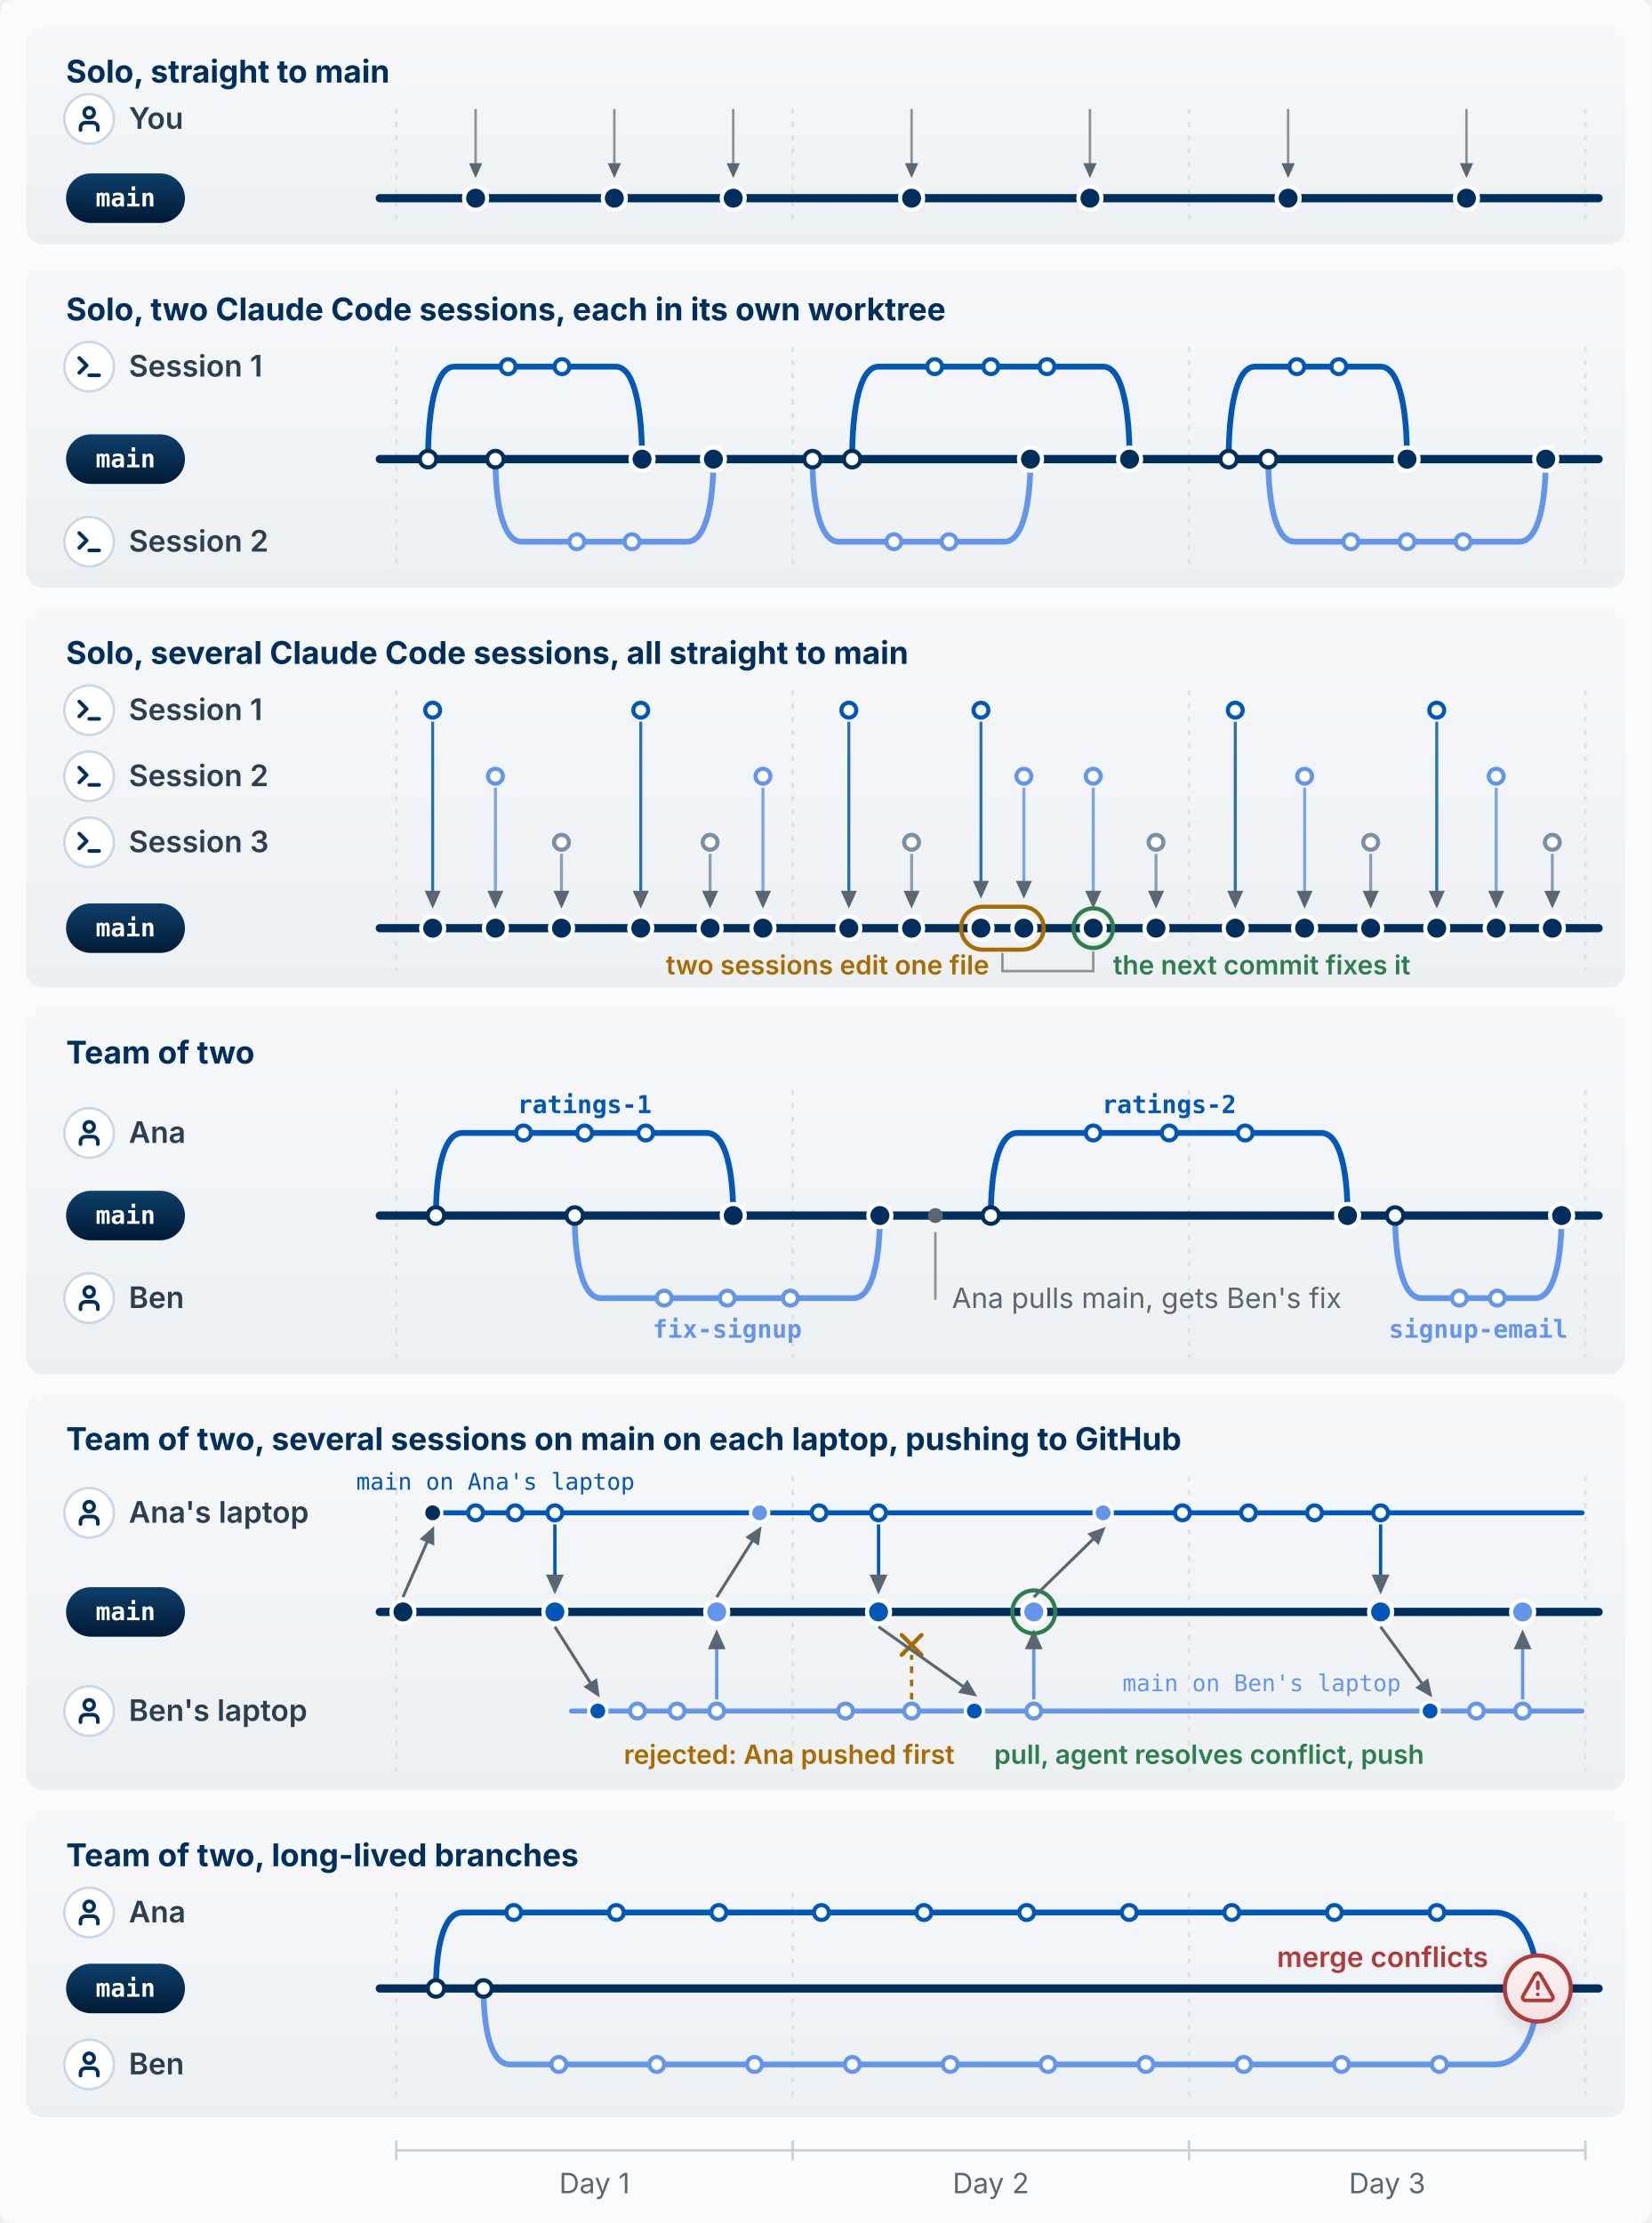
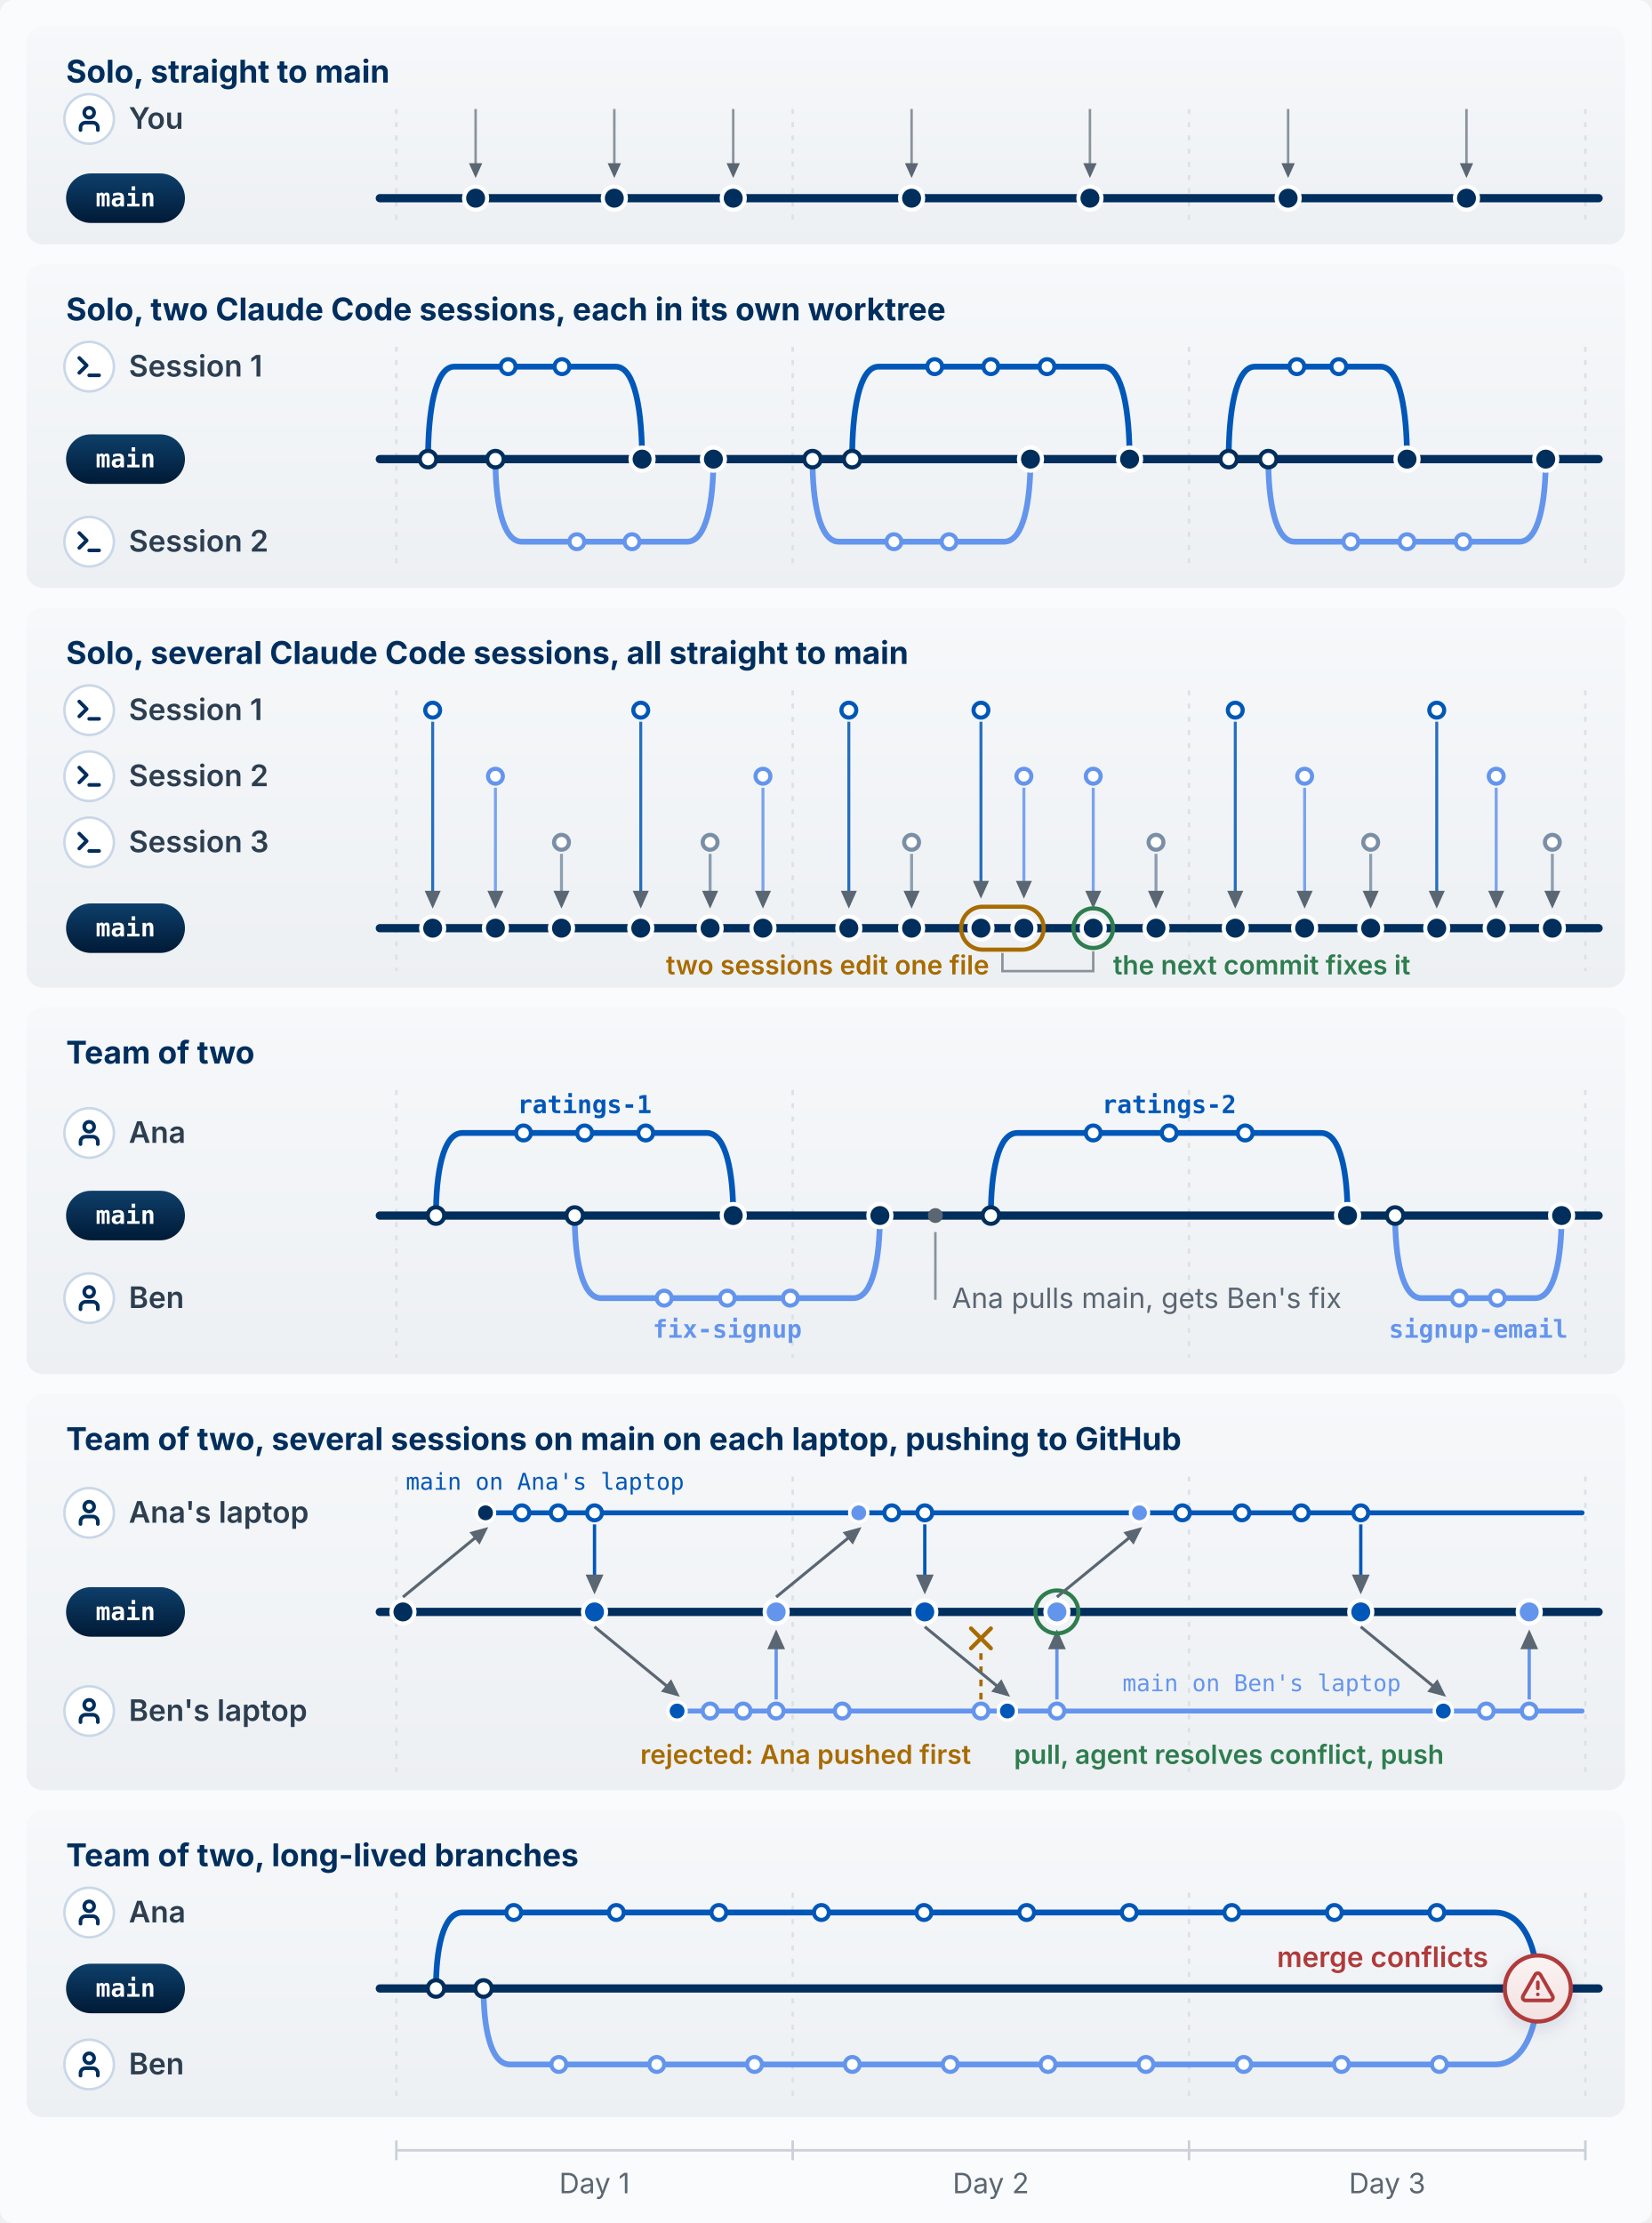
<svg xmlns="http://www.w3.org/2000/svg" viewBox="0 0 1000 1346" role="img" aria-labelledby="tbd-t tbd-d" font-family="Inter, 'Helvetica Neue', Helvetica, Arial, sans-serif">
  <defs>
    <linearGradient id="tbd-panel" x1="0" y1="0" x2="0" y2="1">
      <stop offset="0%" stop-color="#F6F8FA" />
      <stop offset="100%" stop-color="#EDF0F3" />
    </linearGradient>
    <linearGradient id="tbd-navy" x1="0" y1="0" x2="0" y2="1">
      <stop offset="0%" stop-color="#0E3F6A" />
      <stop offset="100%" stop-color="#001A36" />
    </linearGradient>
    <linearGradient id="tbd-red" x1="0" y1="0" x2="0" y2="1">
      <stop offset="0%" stop-color="#FBF3F3" />
      <stop offset="100%" stop-color="#F3E1E1" />
    </linearGradient>
    <filter id="tbd-sh" x="-30%" y="-30%" width="160%" height="170%">
      <feDropShadow dx="0" dy="3" stdDeviation="5" flood-color="#002E5D" flood-opacity="0.13" />
    </filter>
    <marker id="tbd-ah" viewBox="0 0 10 10" refX="8" refY="5" markerWidth="6" markerHeight="6" orient="auto-start-reverse">
      <path d="M0,0.5 L10,5 L0,9.5 z" fill="#5A6672" />
    </marker>
  </defs>
  <rect x="0" y="0" width="1000" height="1346" rx="8" fill="#FAFBFC" />
  <rect x="16" y="16" width="968" height="132" rx="10" fill="url(#tbd-panel)" />
  <rect x="16" y="160" width="968" height="196" rx="10" fill="url(#tbd-panel)" />
  <line x1="240.0" y1="66" x2="240.0" y2="138" stroke="#DCE1E6" stroke-width="1.5" stroke-dasharray="3 5" />
  <line x1="480.0" y1="66" x2="480.0" y2="138" stroke="#DCE1E6" stroke-width="1.5" stroke-dasharray="3 5" />
  <line x1="720.0" y1="66" x2="720.0" y2="138" stroke="#DCE1E6" stroke-width="1.5" stroke-dasharray="3 5" />
  <line x1="960.0" y1="66" x2="960.0" y2="138" stroke="#DCE1E6" stroke-width="1.5" stroke-dasharray="3 5" />
  <line x1="240.0" y1="210" x2="240.0" y2="346" stroke="#DCE1E6" stroke-width="1.5" stroke-dasharray="3 5" />
  <line x1="480.0" y1="210" x2="480.0" y2="346" stroke="#DCE1E6" stroke-width="1.5" stroke-dasharray="3 5" />
  <line x1="720.0" y1="210" x2="720.0" y2="346" stroke="#DCE1E6" stroke-width="1.5" stroke-dasharray="3 5" />
  <line x1="960.0" y1="210" x2="960.0" y2="346" stroke="#DCE1E6" stroke-width="1.5" stroke-dasharray="3 5" />
  <text x="40" y="50" font-size="19" font-weight="700" fill="#002E5D">Solo, straight to main</text>
  <rect x="40" y="105" width="72" height="30" rx="15" fill="url(#tbd-navy)" />
  <text x="76" y="125" font-size="15" font-weight="600" text-anchor="middle" font-family="Menlo, Consolas, monospace" fill="#FFFFFF">main</text>
  <line x1="230" y1="120" x2="968" y2="120" stroke="#002E5D" stroke-width="5" stroke-linecap="round" />
  <circle cx="54" cy="72" r="15" fill="#FFFFFF" stroke="#C9D7E8" stroke-width="1.5" />
  <g transform="translate(45,63) scale(0.75)" fill="none" stroke="#002E5D" stroke-width="2.93" stroke-linecap="round" stroke-linejoin="round">
    <path d="M19 21v-2a4 4 0 0 0-4-4H9a4 4 0 0 0-4 4v2" />
    <circle cx="12" cy="7" r="4" />
  </g>
  <text x="78" y="78" font-size="18" font-weight="600" fill="#2C3E50">You</text>
  <path d="M288.0 66 V106" fill="none" stroke="#8A939C" stroke-width="1.5" marker-end="url(#tbd-ah)" />
  <circle cx="288.0" cy="120" r="7" fill="#002E5D" stroke="#FFFFFF" stroke-width="2.5" />
  <path d="M372.0 66 V106" fill="none" stroke="#8A939C" stroke-width="1.5" marker-end="url(#tbd-ah)" />
  <circle cx="372.0" cy="120" r="7" fill="#002E5D" stroke="#FFFFFF" stroke-width="2.5" />
  <path d="M444.0 66 V106" fill="none" stroke="#8A939C" stroke-width="1.5" marker-end="url(#tbd-ah)" />
  <circle cx="444.0" cy="120" r="7" fill="#002E5D" stroke="#FFFFFF" stroke-width="2.5" />
  <path d="M552.0 66 V106" fill="none" stroke="#8A939C" stroke-width="1.5" marker-end="url(#tbd-ah)" />
  <circle cx="552.0" cy="120" r="7" fill="#002E5D" stroke="#FFFFFF" stroke-width="2.5" />
  <path d="M660.0 66 V106" fill="none" stroke="#8A939C" stroke-width="1.5" marker-end="url(#tbd-ah)" />
  <circle cx="660.0" cy="120" r="7" fill="#002E5D" stroke="#FFFFFF" stroke-width="2.5" />
  <path d="M780.0 66 V106" fill="none" stroke="#8A939C" stroke-width="1.5" marker-end="url(#tbd-ah)" />
  <circle cx="780.0" cy="120" r="7" fill="#002E5D" stroke="#FFFFFF" stroke-width="2.5" />
  <path d="M888.0 66 V106" fill="none" stroke="#8A939C" stroke-width="1.5" marker-end="url(#tbd-ah)" />
  <circle cx="888.0" cy="120" r="7" fill="#002E5D" stroke="#FFFFFF" stroke-width="2.5" />
  <text x="40" y="194" font-size="19" font-weight="700" fill="#002E5D">Solo, two Claude Code sessions, each in its own worktree</text>
  <rect x="40" y="263" width="72" height="30" rx="15" fill="url(#tbd-navy)" />
  <text x="76" y="283" font-size="15" font-weight="600" text-anchor="middle" font-family="Menlo, Consolas, monospace" fill="#FFFFFF">main</text>
  <line x1="230" y1="278" x2="968" y2="278" stroke="#002E5D" stroke-width="5" stroke-linecap="round" />
  <circle cx="54" cy="222" r="15" fill="#FFFFFF" stroke="#C9D7E8" stroke-width="1.5" />
  <g transform="translate(45,213) scale(0.75)" fill="none" stroke="#002E5D" stroke-width="2.93" stroke-linecap="round" stroke-linejoin="round">
    <polyline points="4 17 10 11 4 5" />
    <line x1="12" x2="20" y1="19" y2="19" />
  </g>
  <text x="78" y="228" font-size="18" font-weight="600" fill="#2C3E50">Session 1</text>
  <circle cx="54" cy="328" r="15" fill="#FFFFFF" stroke="#C9D7E8" stroke-width="1.5" />
  <g transform="translate(45,319) scale(0.75)" fill="none" stroke="#002E5D" stroke-width="2.93" stroke-linecap="round" stroke-linejoin="round">
    <polyline points="4 17 10 11 4 5" />
    <line x1="12" x2="20" y1="19" y2="19" />
  </g>
  <text x="78" y="334" font-size="18" font-weight="600" fill="#2C3E50">Session 2</text>
  <path d="M259.2 278 C259.2 250.0 263.2 222 275.2 222 H372.8 C384.8 222 388.8 250.0 388.8 278" fill="none" stroke="#0057B8" stroke-width="3.5" stroke-linecap="round" />
  <circle cx="307.7" cy="222" r="4.5" fill="#FFFFFF" stroke="#0057B8" stroke-width="2.5" />
  <circle cx="340.3" cy="222" r="4.5" fill="#FFFFFF" stroke="#0057B8" stroke-width="2.5" />
  <circle cx="259.2" cy="278" r="5" fill="#FFFFFF" stroke="#002E5D" stroke-width="2.5" />
  <path d="M516.0 278 C516.0 250.0 520.0 222 532.0 222 H668.0 C680.0 222 684.0 250.0 684.0 278" fill="none" stroke="#0057B8" stroke-width="3.5" stroke-linecap="round" />
  <circle cx="566.0" cy="222" r="4.5" fill="#FFFFFF" stroke="#0057B8" stroke-width="2.5" />
  <circle cx="600.0" cy="222" r="4.5" fill="#FFFFFF" stroke="#0057B8" stroke-width="2.5" />
  <circle cx="634.0" cy="222" r="4.5" fill="#FFFFFF" stroke="#0057B8" stroke-width="2.5" />
  <circle cx="516.0" cy="278" r="5" fill="#FFFFFF" stroke="#002E5D" stroke-width="2.5" />
  <path d="M744.0 278 C744.0 250.0 748.0 222 760.0 222 H836.0 C848.0 222 852.0 250.0 852.0 278" fill="none" stroke="#0057B8" stroke-width="3.5" stroke-linecap="round" />
  <circle cx="785.3" cy="222" r="4.5" fill="#FFFFFF" stroke="#0057B8" stroke-width="2.5" />
  <circle cx="810.7" cy="222" r="4.5" fill="#FFFFFF" stroke="#0057B8" stroke-width="2.5" />
  <circle cx="744.0" cy="278" r="5" fill="#FFFFFF" stroke="#002E5D" stroke-width="2.5" />
  <path d="M300.0 278 C300.0 303.0 304.0 328 316.0 328 H416.0 C428.0 328 432.0 303.0 432.0 278" fill="none" stroke="#6495ED" stroke-width="3.5" stroke-linecap="round" />
  <circle cx="349.3" cy="328" r="4.5" fill="#FFFFFF" stroke="#6495ED" stroke-width="2.5" />
  <circle cx="382.7" cy="328" r="4.5" fill="#FFFFFF" stroke="#6495ED" stroke-width="2.5" />
  <circle cx="300.0" cy="278" r="5" fill="#FFFFFF" stroke="#002E5D" stroke-width="2.5" />
  <path d="M492.0 278 C492.0 303.0 496.0 328 508.0 328 H608.0 C620.0 328 624.0 303.0 624.0 278" fill="none" stroke="#6495ED" stroke-width="3.5" stroke-linecap="round" />
  <circle cx="541.3" cy="328" r="4.5" fill="#FFFFFF" stroke="#6495ED" stroke-width="2.5" />
  <circle cx="574.7" cy="328" r="4.5" fill="#FFFFFF" stroke="#6495ED" stroke-width="2.5" />
  <circle cx="492.0" cy="278" r="5" fill="#FFFFFF" stroke="#002E5D" stroke-width="2.5" />
  <path d="M768.0 278 C768.0 303.0 772.0 328 784.0 328 H920.0 C932.0 328 936.0 303.0 936.0 278" fill="none" stroke="#6495ED" stroke-width="3.5" stroke-linecap="round" />
  <circle cx="818.0" cy="328" r="4.5" fill="#FFFFFF" stroke="#6495ED" stroke-width="2.5" />
  <circle cx="852.0" cy="328" r="4.5" fill="#FFFFFF" stroke="#6495ED" stroke-width="2.5" />
  <circle cx="886.0" cy="328" r="4.5" fill="#FFFFFF" stroke="#6495ED" stroke-width="2.5" />
  <circle cx="768.0" cy="278" r="5" fill="#FFFFFF" stroke="#002E5D" stroke-width="2.5" />
  <circle cx="388.8" cy="278" r="7" fill="#002E5D" stroke="#FFFFFF" stroke-width="2.5" />
  <circle cx="684.0" cy="278" r="7" fill="#002E5D" stroke="#FFFFFF" stroke-width="2.5" />
  <circle cx="852.0" cy="278" r="7" fill="#002E5D" stroke="#FFFFFF" stroke-width="2.5" />
  <circle cx="432.0" cy="278" r="7" fill="#002E5D" stroke="#FFFFFF" stroke-width="2.5" />
  <circle cx="624.0" cy="278" r="7" fill="#002E5D" stroke="#FFFFFF" stroke-width="2.5" />
  <circle cx="936.0" cy="278" r="7" fill="#002E5D" stroke="#FFFFFF" stroke-width="2.5" />
  <rect x="16" y="368" width="968" height="230" rx="10" fill="url(#tbd-panel)" />
  <line x1="240.0" y1="418" x2="240.0" y2="588" stroke="#DCE1E6" stroke-width="1.5" stroke-dasharray="3 5" />
  <line x1="480.0" y1="418" x2="480.0" y2="588" stroke="#DCE1E6" stroke-width="1.5" stroke-dasharray="3 5" />
  <line x1="720.0" y1="418" x2="720.0" y2="588" stroke="#DCE1E6" stroke-width="1.5" stroke-dasharray="3 5" />
  <line x1="960.0" y1="418" x2="960.0" y2="588" stroke="#DCE1E6" stroke-width="1.5" stroke-dasharray="3 5" />
  <text x="40" y="402" font-size="19" font-weight="700" fill="#002E5D">Solo, several Claude Code sessions, all straight to main</text>
  <rect x="40" y="547" width="72" height="30" rx="15" fill="url(#tbd-navy)" />
  <text x="76" y="567" font-size="15" font-weight="600" text-anchor="middle" font-family="Menlo, Consolas, monospace" fill="#FFFFFF">main</text>
  <line x1="230" y1="562" x2="968" y2="562" stroke="#002E5D" stroke-width="5" stroke-linecap="round" />
  <circle cx="54" cy="430" r="15" fill="#FFFFFF" stroke="#C9D7E8" stroke-width="1.5" />
  <g transform="translate(45,421) scale(0.75)" fill="none" stroke="#002E5D" stroke-width="2.93" stroke-linecap="round" stroke-linejoin="round">
    <polyline points="4 17 10 11 4 5" />
    <line x1="12" x2="20" y1="19" y2="19" />
  </g>
  <text x="78" y="436" font-size="18" font-weight="600" fill="#2C3E50">Session 1</text>
  <circle cx="54" cy="470" r="15" fill="#FFFFFF" stroke="#C9D7E8" stroke-width="1.5" />
  <g transform="translate(45,461) scale(0.75)" fill="none" stroke="#002E5D" stroke-width="2.93" stroke-linecap="round" stroke-linejoin="round">
    <polyline points="4 17 10 11 4 5" />
    <line x1="12" x2="20" y1="19" y2="19" />
  </g>
  <text x="78" y="476" font-size="18" font-weight="600" fill="#2C3E50">Session 2</text>
  <circle cx="54" cy="510" r="15" fill="#FFFFFF" stroke="#C9D7E8" stroke-width="1.5" />
  <g transform="translate(45,501) scale(0.75)" fill="none" stroke="#002E5D" stroke-width="2.93" stroke-linecap="round" stroke-linejoin="round">
    <polyline points="4 17 10 11 4 5" />
    <line x1="12" x2="20" y1="19" y2="19" />
  </g>
  <text x="78" y="516" font-size="18" font-weight="600" fill="#2C3E50">Session 3</text>
  <circle cx="262.0" cy="430" r="4.5" fill="#FFFFFF" stroke="#0057B8" stroke-width="2.5" />
  <path d="M262.0 437 L262.0 548" fill="none" stroke="#0057B8" stroke-width="1.8" stroke-opacity="0.85" marker-end="url(#tbd-ah)" />
  <circle cx="300.0" cy="470" r="4.5" fill="#FFFFFF" stroke="#6495ED" stroke-width="2.5" />
  <path d="M300.0 477 L300.0 548" fill="none" stroke="#6495ED" stroke-width="1.8" stroke-opacity="0.85" marker-end="url(#tbd-ah)" />
  <circle cx="340.0" cy="510" r="4.5" fill="#FFFFFF" stroke="#7A8FA6" stroke-width="2.5" />
  <path d="M340.0 517 L340.0 548" fill="none" stroke="#7A8FA6" stroke-width="1.8" stroke-opacity="0.85" marker-end="url(#tbd-ah)" />
  <circle cx="388.0" cy="430" r="4.5" fill="#FFFFFF" stroke="#0057B8" stroke-width="2.5" />
  <path d="M388.0 437 L388.0 548" fill="none" stroke="#0057B8" stroke-width="1.8" stroke-opacity="0.85" marker-end="url(#tbd-ah)" />
  <circle cx="430.0" cy="510" r="4.5" fill="#FFFFFF" stroke="#7A8FA6" stroke-width="2.5" />
  <path d="M430.0 517 L430.0 548" fill="none" stroke="#7A8FA6" stroke-width="1.8" stroke-opacity="0.85" marker-end="url(#tbd-ah)" />
  <circle cx="462.0" cy="470" r="4.5" fill="#FFFFFF" stroke="#6495ED" stroke-width="2.5" />
  <path d="M462.0 477 L462.0 548" fill="none" stroke="#6495ED" stroke-width="1.8" stroke-opacity="0.85" marker-end="url(#tbd-ah)" />
  <circle cx="514.0" cy="430" r="4.5" fill="#FFFFFF" stroke="#0057B8" stroke-width="2.5" />
  <path d="M514.0 437 L514.0 548" fill="none" stroke="#0057B8" stroke-width="1.8" stroke-opacity="0.85" marker-end="url(#tbd-ah)" />
  <circle cx="552.0" cy="510" r="4.5" fill="#FFFFFF" stroke="#7A8FA6" stroke-width="2.5" />
  <path d="M552.0 517 L552.0 548" fill="none" stroke="#7A8FA6" stroke-width="1.8" stroke-opacity="0.85" marker-end="url(#tbd-ah)" />
  <circle cx="594.0" cy="430" r="4.5" fill="#FFFFFF" stroke="#0057B8" stroke-width="2.5" />
  <path d="M594.0 437 L594.0 542" fill="none" stroke="#0057B8" stroke-width="1.8" stroke-opacity="0.85" marker-end="url(#tbd-ah)" />
  <circle cx="620.0" cy="470" r="4.5" fill="#FFFFFF" stroke="#6495ED" stroke-width="2.5" />
  <path d="M620.0 477 L620.0 542" fill="none" stroke="#6495ED" stroke-width="1.8" stroke-opacity="0.85" marker-end="url(#tbd-ah)" />
  <circle cx="662.0" cy="470" r="4.5" fill="#FFFFFF" stroke="#6495ED" stroke-width="2.5" />
  <path d="M662.0 477 L662.0 548" fill="none" stroke="#6495ED" stroke-width="1.8" stroke-opacity="0.85" marker-end="url(#tbd-ah)" />
  <circle cx="700.0" cy="510" r="4.5" fill="#FFFFFF" stroke="#7A8FA6" stroke-width="2.5" />
  <path d="M700.0 517 L700.0 548" fill="none" stroke="#7A8FA6" stroke-width="1.8" stroke-opacity="0.85" marker-end="url(#tbd-ah)" />
  <circle cx="748.0" cy="430" r="4.5" fill="#FFFFFF" stroke="#0057B8" stroke-width="2.5" />
  <path d="M748.0 437 L748.0 548" fill="none" stroke="#0057B8" stroke-width="1.8" stroke-opacity="0.85" marker-end="url(#tbd-ah)" />
  <circle cx="790.0" cy="470" r="4.5" fill="#FFFFFF" stroke="#6495ED" stroke-width="2.5" />
  <path d="M790.0 477 L790.0 548" fill="none" stroke="#6495ED" stroke-width="1.8" stroke-opacity="0.85" marker-end="url(#tbd-ah)" />
  <circle cx="830.0" cy="510" r="4.5" fill="#FFFFFF" stroke="#7A8FA6" stroke-width="2.5" />
  <path d="M830.0 517 L830.0 548" fill="none" stroke="#7A8FA6" stroke-width="1.8" stroke-opacity="0.85" marker-end="url(#tbd-ah)" />
  <circle cx="870.0" cy="430" r="4.5" fill="#FFFFFF" stroke="#0057B8" stroke-width="2.5" />
  <path d="M870.0 437 L870.0 548" fill="none" stroke="#0057B8" stroke-width="1.8" stroke-opacity="0.85" marker-end="url(#tbd-ah)" />
  <circle cx="906.0" cy="470" r="4.5" fill="#FFFFFF" stroke="#6495ED" stroke-width="2.5" />
  <path d="M906.0 477 L906.0 548" fill="none" stroke="#6495ED" stroke-width="1.8" stroke-opacity="0.85" marker-end="url(#tbd-ah)" />
  <circle cx="940.0" cy="510" r="4.5" fill="#FFFFFF" stroke="#7A8FA6" stroke-width="2.5" />
  <path d="M940.0 517 L940.0 548" fill="none" stroke="#7A8FA6" stroke-width="1.8" stroke-opacity="0.85" marker-end="url(#tbd-ah)" />
  <circle cx="262.0" cy="562" r="7" fill="#002E5D" stroke="#FFFFFF" stroke-width="2.5" />
  <circle cx="300.0" cy="562" r="7" fill="#002E5D" stroke="#FFFFFF" stroke-width="2.5" />
  <circle cx="340.0" cy="562" r="7" fill="#002E5D" stroke="#FFFFFF" stroke-width="2.5" />
  <circle cx="388.0" cy="562" r="7" fill="#002E5D" stroke="#FFFFFF" stroke-width="2.5" />
  <circle cx="430.0" cy="562" r="7" fill="#002E5D" stroke="#FFFFFF" stroke-width="2.5" />
  <circle cx="462.0" cy="562" r="7" fill="#002E5D" stroke="#FFFFFF" stroke-width="2.5" />
  <circle cx="514.0" cy="562" r="7" fill="#002E5D" stroke="#FFFFFF" stroke-width="2.5" />
  <circle cx="552.0" cy="562" r="7" fill="#002E5D" stroke="#FFFFFF" stroke-width="2.5" />
  <circle cx="594.0" cy="562" r="7" fill="#002E5D" stroke="#FFFFFF" stroke-width="2.5" />
  <circle cx="620.0" cy="562" r="7" fill="#002E5D" stroke="#FFFFFF" stroke-width="2.5" />
  <circle cx="662.0" cy="562" r="7" fill="#002E5D" stroke="#FFFFFF" stroke-width="2.5" />
  <circle cx="700.0" cy="562" r="7" fill="#002E5D" stroke="#FFFFFF" stroke-width="2.5" />
  <circle cx="748.0" cy="562" r="7" fill="#002E5D" stroke="#FFFFFF" stroke-width="2.5" />
  <circle cx="790.0" cy="562" r="7" fill="#002E5D" stroke="#FFFFFF" stroke-width="2.5" />
  <circle cx="830.0" cy="562" r="7" fill="#002E5D" stroke="#FFFFFF" stroke-width="2.5" />
  <circle cx="870.0" cy="562" r="7" fill="#002E5D" stroke="#FFFFFF" stroke-width="2.5" />
  <circle cx="906.0" cy="562" r="7" fill="#002E5D" stroke="#FFFFFF" stroke-width="2.5" />
  <circle cx="940.0" cy="562" r="7" fill="#002E5D" stroke="#FFFFFF" stroke-width="2.5" />
  <rect x="582" y="549" width="50" height="26" rx="13" fill="none" stroke="#A86B00" stroke-width="2.5" />
  <circle cx="662.0" cy="562" r="12" fill="none" stroke="#2E7D4F" stroke-width="2.5" />
  <path d="M607.0 577 V588 H662.0 V576" fill="none" stroke="#8A939C" stroke-width="1.5" />
  <text x="599" y="590" font-size="16" font-weight="600" text-anchor="end" fill="#A86B00">two sessions edit one file</text>
  <text x="674" y="590" font-size="16" font-weight="600" fill="#2E7D4F">the next commit fixes it</text>
  <g transform="translate(0,242)">
    <rect x="16" y="368" width="968" height="222" rx="10" fill="url(#tbd-panel)" />
    <line x1="240.0" y1="418" x2="240.0" y2="580" stroke="#DCE1E6" stroke-width="1.5" stroke-dasharray="3 5" />
    <line x1="480.0" y1="418" x2="480.0" y2="580" stroke="#DCE1E6" stroke-width="1.5" stroke-dasharray="3 5" />
    <line x1="720.0" y1="418" x2="720.0" y2="580" stroke="#DCE1E6" stroke-width="1.5" stroke-dasharray="3 5" />
    <line x1="960.0" y1="418" x2="960.0" y2="580" stroke="#DCE1E6" stroke-width="1.5" stroke-dasharray="3 5" />
    <text x="40" y="402" font-size="19" font-weight="700" fill="#002E5D">Team of two</text>
    <rect x="40" y="479" width="72" height="30" rx="15" fill="url(#tbd-navy)" />
    <text x="76" y="499" font-size="15" font-weight="600" text-anchor="middle" font-family="Menlo, Consolas, monospace" fill="#FFFFFF">main</text>
    <line x1="230" y1="494" x2="968" y2="494" stroke="#002E5D" stroke-width="5" stroke-linecap="round" />
    <circle cx="54" cy="444" r="15" fill="#FFFFFF" stroke="#C9D7E8" stroke-width="1.5" />
    <g transform="translate(45,435) scale(0.75)" fill="none" stroke="#002E5D" stroke-width="2.93" stroke-linecap="round" stroke-linejoin="round">
      <path d="M19 21v-2a4 4 0 0 0-4-4H9a4 4 0 0 0-4 4v2" />
      <circle cx="12" cy="7" r="4" />
    </g>
    <text x="78" y="450" font-size="18" font-weight="600" fill="#2C3E50">Ana</text>
    <circle cx="54" cy="544" r="15" fill="#FFFFFF" stroke="#C9D7E8" stroke-width="1.5" />
    <g transform="translate(45,535) scale(0.75)" fill="none" stroke="#002E5D" stroke-width="2.93" stroke-linecap="round" stroke-linejoin="round">
      <path d="M19 21v-2a4 4 0 0 0-4-4H9a4 4 0 0 0-4 4v2" />
      <circle cx="12" cy="7" r="4" />
    </g>
    <text x="78" y="550" font-size="18" font-weight="600" fill="#2C3E50">Ben</text>
    <path d="M264.0 494 C264.0 469.0 268.0 444 280.0 444 H428.0 C440.0 444 444.0 469.0 444.0 494" fill="none" stroke="#0057B8" stroke-width="3.5" stroke-linecap="round" />
    <circle cx="317.0" cy="444" r="4.5" fill="#FFFFFF" stroke="#0057B8" stroke-width="2.5" />
    <circle cx="354.0" cy="444" r="4.5" fill="#FFFFFF" stroke="#0057B8" stroke-width="2.5" />
    <circle cx="391.0" cy="444" r="4.5" fill="#FFFFFF" stroke="#0057B8" stroke-width="2.5" />
    <circle cx="264.0" cy="494" r="5" fill="#FFFFFF" stroke="#002E5D" stroke-width="2.5" />
    <text x="354.0" y="432" font-size="15" font-weight="600" text-anchor="middle" font-family="Menlo, Consolas, monospace" fill="#0057B8">ratings-1</text>
    <path d="M348.0 494 C348.0 519.0 352.0 544 364.0 544 H516.8 C528.8 544 532.8 519.0 532.8 494" fill="none" stroke="#6495ED" stroke-width="3.5" stroke-linecap="round" />
    <circle cx="402.2" cy="544" r="4.5" fill="#FFFFFF" stroke="#6495ED" stroke-width="2.5" />
    <circle cx="440.4" cy="544" r="4.5" fill="#FFFFFF" stroke="#6495ED" stroke-width="2.5" />
    <circle cx="478.6" cy="544" r="4.5" fill="#FFFFFF" stroke="#6495ED" stroke-width="2.5" />
    <circle cx="348.0" cy="494" r="5" fill="#FFFFFF" stroke="#002E5D" stroke-width="2.5" />
    <text x="440.4" y="568" font-size="15" font-weight="600" text-anchor="middle" font-family="Menlo, Consolas, monospace" fill="#6495ED">fix-signup</text>
    <path d="M600.0 494 C600.0 469.0 604.0 444 616.0 444 H800.0 C812.0 444 816.0 469.0 816.0 494" fill="none" stroke="#0057B8" stroke-width="3.5" stroke-linecap="round" />
    <circle cx="662.0" cy="444" r="4.5" fill="#FFFFFF" stroke="#0057B8" stroke-width="2.5" />
    <circle cx="708.0" cy="444" r="4.5" fill="#FFFFFF" stroke="#0057B8" stroke-width="2.5" />
    <circle cx="754.0" cy="444" r="4.5" fill="#FFFFFF" stroke="#0057B8" stroke-width="2.5" />
    <circle cx="600.0" cy="494" r="5" fill="#FFFFFF" stroke="#002E5D" stroke-width="2.5" />
    <text x="708.0" y="432" font-size="15" font-weight="600" text-anchor="middle" font-family="Menlo, Consolas, monospace" fill="#0057B8">ratings-2</text>
    <path d="M844.8 494 C844.8 519.0 848.8 544 860.8 544 H929.6 C941.6 544 945.6 519.0 945.6 494" fill="none" stroke="#6495ED" stroke-width="3.5" stroke-linecap="round" />
    <circle cx="883.7" cy="544" r="4.5" fill="#FFFFFF" stroke="#6495ED" stroke-width="2.5" />
    <circle cx="906.7" cy="544" r="4.5" fill="#FFFFFF" stroke="#6495ED" stroke-width="2.5" />
    <circle cx="844.8" cy="494" r="5" fill="#FFFFFF" stroke="#002E5D" stroke-width="2.5" />
    <text x="895.2" y="568" font-size="15" font-weight="600" text-anchor="middle" font-family="Menlo, Consolas, monospace" fill="#6495ED">signup-email</text>
    <circle cx="444.0" cy="494" r="7" fill="#002E5D" stroke="#FFFFFF" stroke-width="2.5" />
    <circle cx="532.8" cy="494" r="7" fill="#002E5D" stroke="#FFFFFF" stroke-width="2.5" />
    <circle cx="816.0" cy="494" r="7" fill="#002E5D" stroke="#FFFFFF" stroke-width="2.5" />
    <circle cx="945.6" cy="494" r="7" fill="#002E5D" stroke="#FFFFFF" stroke-width="2.5" />
    <path d="M566.4 504 V545" fill="none" stroke="#8A939C" stroke-width="1.5" />
    <circle cx="566.4" cy="494" r="4.5" fill="#5A6672" />
    <text x="576.4" y="550" font-size="17" fill="#5A6672">Ana pulls main, gets Ben's fix</text>
    <rect x="16" y="602" width="968" height="240" rx="10" fill="url(#tbd-panel)" />
    <line x1="240.0" y1="652" x2="240.0" y2="832" stroke="#DCE1E6" stroke-width="1.5" stroke-dasharray="3 5" />
    <line x1="480.0" y1="652" x2="480.0" y2="832" stroke="#DCE1E6" stroke-width="1.5" stroke-dasharray="3 5" />
    <line x1="720.0" y1="652" x2="720.0" y2="832" stroke="#DCE1E6" stroke-width="1.5" stroke-dasharray="3 5" />
    <line x1="960.0" y1="652" x2="960.0" y2="832" stroke="#DCE1E6" stroke-width="1.5" stroke-dasharray="3 5" />
    <text x="40" y="636" font-size="19" font-weight="700" fill="#002E5D">Team of two, several sessions on main on each laptop, pushing to GitHub</text>
    <circle cx="54" cy="674" r="15" fill="#FFFFFF" stroke="#C9D7E8" stroke-width="1.5" />
    <g transform="translate(45,665) scale(0.75)" fill="none" stroke="#002E5D" stroke-width="2.93" stroke-linecap="round" stroke-linejoin="round">
      <path d="M19 21v-2a4 4 0 0 0-4-4H9a4 4 0 0 0-4 4v2" />
      <circle cx="12" cy="7" r="4" />
    </g>
    <text x="78" y="680" font-size="18" font-weight="600" fill="#2C3E50">Ana's laptop</text>
    <circle cx="54" cy="794" r="15" fill="#FFFFFF" stroke="#C9D7E8" stroke-width="1.5" />
    <g transform="translate(45,785) scale(0.75)" fill="none" stroke="#002E5D" stroke-width="2.93" stroke-linecap="round" stroke-linejoin="round">
      <path d="M19 21v-2a4 4 0 0 0-4-4H9a4 4 0 0 0-4 4v2" />
      <circle cx="12" cy="7" r="4" />
    </g>
    <text x="78" y="800" font-size="18" font-weight="600" fill="#2C3E50">Ben's laptop</text>
    <rect x="40" y="719" width="72" height="30" rx="15" fill="url(#tbd-navy)" />
    <text x="76" y="739" font-size="15" font-weight="600" text-anchor="middle" font-family="Menlo, Consolas, monospace" fill="#FFFFFF">main</text>
    <line x1="230" y1="734" x2="968" y2="734" stroke="#002E5D" stroke-width="5" stroke-linecap="round" />
-     <line x1="262" y1="674" x2="958" y2="674" stroke="#0057B8" stroke-width="3" stroke-linecap="round" />
-     <line x1="346" y1="794" x2="958" y2="794" stroke="#6495ED" stroke-width="3" stroke-linecap="round" />
-     <path d="M244.0 725 L262.0 684" fill="none" stroke="#5A6672" stroke-width="1.8" marker-end="url(#tbd-ah)" />
-     <circle cx="288.0" cy="674" r="4.5" fill="#FFFFFF" stroke="#0057B8" stroke-width="2.5" />
-     <circle cx="312.0" cy="674" r="4.5" fill="#FFFFFF" stroke="#0057B8" stroke-width="2.5" />
-     <circle cx="336.0" cy="674" r="4.5" fill="#FFFFFF" stroke="#0057B8" stroke-width="2.5" />
-     <path d="M336.0 681 V721" fill="none" stroke="#0057B8" stroke-width="2" marker-end="url(#tbd-ah)" />
-     <path d="M336.0 743 L362.0 784" fill="none" stroke="#5A6672" stroke-width="1.8" marker-end="url(#tbd-ah)" />
-     <circle cx="386.0" cy="794" r="4.5" fill="#FFFFFF" stroke="#6495ED" stroke-width="2.5" />
-     <circle cx="410.0" cy="794" r="4.5" fill="#FFFFFF" stroke="#6495ED" stroke-width="2.5" />
-     <circle cx="434.0" cy="794" r="4.5" fill="#FFFFFF" stroke="#6495ED" stroke-width="2.5" />
-     <path d="M434.0 787 V747" fill="none" stroke="#6495ED" stroke-width="2" marker-end="url(#tbd-ah)" />
-     <path d="M434.0 725 L460.0 684" fill="none" stroke="#5A6672" stroke-width="1.8" marker-end="url(#tbd-ah)" />
-     <circle cx="496.0" cy="674" r="4.5" fill="#FFFFFF" stroke="#0057B8" stroke-width="2.5" />
-     <circle cx="532.0" cy="674" r="4.5" fill="#FFFFFF" stroke="#0057B8" stroke-width="2.5" />
-     <path d="M532.0 681 V721" fill="none" stroke="#0057B8" stroke-width="2" marker-end="url(#tbd-ah)" />
-     <circle cx="512.0" cy="794" r="4.5" fill="#FFFFFF" stroke="#6495ED" stroke-width="2.5" />
-     <circle cx="552.0" cy="794" r="4.5" fill="#FFFFFF" stroke="#6495ED" stroke-width="2.5" />
-     <path d="M552.0 787 V760" fill="none" stroke="#A86B00" stroke-width="2" stroke-dasharray="4 4" />
+     <line x1="294" y1="674" x2="958" y2="674" stroke="#0057B8" stroke-width="3" stroke-linecap="round" />
+     <line x1="410" y1="794" x2="958" y2="794" stroke="#6495ED" stroke-width="3" stroke-linecap="round" />
+     <path d="M244.0 725 L294.0 684" fill="none" stroke="#5A6672" stroke-width="1.8" marker-end="url(#tbd-ah)" />
+     <circle cx="316.0" cy="674" r="4.5" fill="#FFFFFF" stroke="#0057B8" stroke-width="2.5" />
+     <circle cx="338.0" cy="674" r="4.5" fill="#FFFFFF" stroke="#0057B8" stroke-width="2.5" />
+     <circle cx="360.0" cy="674" r="4.5" fill="#FFFFFF" stroke="#0057B8" stroke-width="2.5" />
+     <path d="M360.0 681 V721" fill="none" stroke="#0057B8" stroke-width="2" marker-end="url(#tbd-ah)" />
+     <path d="M360.0 743 L410.0 784" fill="none" stroke="#5A6672" stroke-width="1.8" marker-end="url(#tbd-ah)" />
+     <circle cx="430.0" cy="794" r="4.5" fill="#FFFFFF" stroke="#6495ED" stroke-width="2.5" />
+     <circle cx="450.0" cy="794" r="4.5" fill="#FFFFFF" stroke="#6495ED" stroke-width="2.5" />
+     <circle cx="470.0" cy="794" r="4.5" fill="#FFFFFF" stroke="#6495ED" stroke-width="2.5" />
+     <path d="M470.0 787 V747" fill="none" stroke="#6495ED" stroke-width="2" marker-end="url(#tbd-ah)" />
+     <path d="M470.0 725 L520.0 684" fill="none" stroke="#5A6672" stroke-width="1.8" marker-end="url(#tbd-ah)" />
+     <circle cx="540.0" cy="674" r="4.5" fill="#FFFFFF" stroke="#0057B8" stroke-width="2.5" />
+     <circle cx="560.0" cy="674" r="4.5" fill="#FFFFFF" stroke="#0057B8" stroke-width="2.5" />
+     <path d="M560.0 681 V721" fill="none" stroke="#0057B8" stroke-width="2" marker-end="url(#tbd-ah)" />
+     <circle cx="510.0" cy="794" r="4.5" fill="#FFFFFF" stroke="#6495ED" stroke-width="2.5" />
+     <circle cx="594.0" cy="794" r="4.5" fill="#FFFFFF" stroke="#6495ED" stroke-width="2.5" />
+     <path d="M594.0 787 V756" fill="none" stroke="#A86B00" stroke-width="2" stroke-dasharray="4 4" />
    <g stroke="#A86B00" stroke-width="2.5" stroke-linecap="round">
-       <line x1="546" y1="748" x2="558" y2="760" />
-       <line x1="558" y1="748" x2="546" y2="760" />
-     </g>
-     <path d="M532.0 743 L590.0 784" fill="none" stroke="#5A6672" stroke-width="1.8" marker-end="url(#tbd-ah)" />
-     <circle cx="626.0" cy="794" r="4.5" fill="#FFFFFF" stroke="#6495ED" stroke-width="2.5" />
-     <path d="M626.0 787 V747" fill="none" stroke="#6495ED" stroke-width="2" marker-end="url(#tbd-ah)" />
-     <circle cx="626" cy="734" r="13" fill="none" stroke="#2E7D4F" stroke-width="2.5" />
-     <text x="578" y="826" font-size="16" font-weight="600" text-anchor="end" fill="#A86B00">rejected: Ana pushed first</text>
-     <text x="602" y="826" font-size="16" font-weight="600" fill="#2E7D4F">pull, agent resolves conflict, push</text>
-     <path d="M626.0 725 L668.0 684" fill="none" stroke="#5A6672" stroke-width="1.8" marker-end="url(#tbd-ah)" />
+       <line x1="588" y1="744" x2="600" y2="756" />
+       <line x1="600" y1="744" x2="588" y2="756" />
+     </g>
+     <path d="M560.0 743 L610.0 784" fill="none" stroke="#5A6672" stroke-width="1.8" marker-end="url(#tbd-ah)" />
+     <circle cx="640.0" cy="794" r="4.5" fill="#FFFFFF" stroke="#6495ED" stroke-width="2.5" />
+     <path d="M640.0 787 V747" fill="none" stroke="#6495ED" stroke-width="2" marker-end="url(#tbd-ah)" />
+     <circle cx="640" cy="734" r="13" fill="none" stroke="#2E7D4F" stroke-width="2.5" />
+     <text x="588" y="826" font-size="16" font-weight="600" text-anchor="end" fill="#A86B00">rejected: Ana pushed first</text>
+     <text x="614" y="826" font-size="16" font-weight="600" fill="#2E7D4F">pull, agent resolves conflict, push</text>
+     <path d="M640.0 725 L690.0 684" fill="none" stroke="#5A6672" stroke-width="1.8" marker-end="url(#tbd-ah)" />
    <circle cx="716.0" cy="674" r="4.5" fill="#FFFFFF" stroke="#0057B8" stroke-width="2.5" />
-     <circle cx="756.0" cy="674" r="4.5" fill="#FFFFFF" stroke="#0057B8" stroke-width="2.5" />
-     <circle cx="796.0" cy="674" r="4.5" fill="#FFFFFF" stroke="#0057B8" stroke-width="2.5" />
-     <circle cx="836.0" cy="674" r="4.5" fill="#FFFFFF" stroke="#0057B8" stroke-width="2.5" />
-     <path d="M836.0 681 V721" fill="none" stroke="#0057B8" stroke-width="2" marker-end="url(#tbd-ah)" />
-     <path d="M836.0 743 L866.0 784" fill="none" stroke="#5A6672" stroke-width="1.8" marker-end="url(#tbd-ah)" />
-     <circle cx="894.0" cy="794" r="4.5" fill="#FFFFFF" stroke="#6495ED" stroke-width="2.5" />
-     <circle cx="922.0" cy="794" r="4.5" fill="#FFFFFF" stroke="#6495ED" stroke-width="2.5" />
-     <path d="M922.0 787 V747" fill="none" stroke="#6495ED" stroke-width="2" marker-end="url(#tbd-ah)" />
-     <circle cx="262.0" cy="674" r="5.5" fill="#002E5D" stroke="#FFFFFF" stroke-width="2" />
-     <circle cx="362.0" cy="794" r="5.5" fill="#0057B8" stroke="#FFFFFF" stroke-width="2" />
-     <circle cx="460.0" cy="674" r="5.5" fill="#6495ED" stroke="#FFFFFF" stroke-width="2" />
-     <circle cx="590.0" cy="794" r="5.5" fill="#0057B8" stroke="#FFFFFF" stroke-width="2" />
-     <circle cx="668.0" cy="674" r="5.5" fill="#6495ED" stroke="#FFFFFF" stroke-width="2" />
-     <circle cx="866.0" cy="794" r="5.5" fill="#0057B8" stroke="#FFFFFF" stroke-width="2" />
-     <text x="300" y="660" font-size="14" text-anchor="middle" font-family="Menlo, Consolas, monospace" fill="#0057B8">main on Ana's laptop</text>
+     <circle cx="752.0" cy="674" r="4.5" fill="#FFFFFF" stroke="#0057B8" stroke-width="2.5" />
+     <circle cx="788.0" cy="674" r="4.5" fill="#FFFFFF" stroke="#0057B8" stroke-width="2.5" />
+     <circle cx="824.0" cy="674" r="4.5" fill="#FFFFFF" stroke="#0057B8" stroke-width="2.5" />
+     <path d="M824.0 681 V721" fill="none" stroke="#0057B8" stroke-width="2" marker-end="url(#tbd-ah)" />
+     <path d="M824.0 743 L874.0 784" fill="none" stroke="#5A6672" stroke-width="1.8" marker-end="url(#tbd-ah)" />
+     <circle cx="900.0" cy="794" r="4.5" fill="#FFFFFF" stroke="#6495ED" stroke-width="2.5" />
+     <circle cx="926.0" cy="794" r="4.5" fill="#FFFFFF" stroke="#6495ED" stroke-width="2.5" />
+     <path d="M926.0 787 V747" fill="none" stroke="#6495ED" stroke-width="2" marker-end="url(#tbd-ah)" />
+     <circle cx="294.0" cy="674" r="5.5" fill="#002E5D" stroke="#FFFFFF" stroke-width="2" />
+     <circle cx="410.0" cy="794" r="5.5" fill="#0057B8" stroke="#FFFFFF" stroke-width="2" />
+     <circle cx="520.0" cy="674" r="5.5" fill="#6495ED" stroke="#FFFFFF" stroke-width="2" />
+     <circle cx="610.0" cy="794" r="5.5" fill="#0057B8" stroke="#FFFFFF" stroke-width="2" />
+     <circle cx="690.0" cy="674" r="5.5" fill="#6495ED" stroke="#FFFFFF" stroke-width="2" />
+     <circle cx="874.0" cy="794" r="5.5" fill="#0057B8" stroke="#FFFFFF" stroke-width="2" />
+     <text x="330" y="660" font-size="14" text-anchor="middle" font-family="Menlo, Consolas, monospace" fill="#0057B8">main on Ana's laptop</text>
    <text x="764" y="782" font-size="14" text-anchor="middle" font-family="Menlo, Consolas, monospace" fill="#6495ED">main on Ben's laptop</text>
    <circle cx="244.0" cy="734" r="7" fill="#002E5D" stroke="#FFFFFF" stroke-width="2.5" />
-     <circle cx="336.0" cy="734" r="7" fill="#0057B8" stroke="#FFFFFF" stroke-width="2.5" />
-     <circle cx="434.0" cy="734" r="7" fill="#6495ED" stroke="#FFFFFF" stroke-width="2.5" />
-     <circle cx="532.0" cy="734" r="7" fill="#0057B8" stroke="#FFFFFF" stroke-width="2.5" />
-     <circle cx="626.0" cy="734" r="7" fill="#6495ED" stroke="#FFFFFF" stroke-width="2.5" />
-     <circle cx="836.0" cy="734" r="7" fill="#0057B8" stroke="#FFFFFF" stroke-width="2.5" />
-     <circle cx="922.0" cy="734" r="7" fill="#6495ED" stroke="#FFFFFF" stroke-width="2.5" />
+     <circle cx="360.0" cy="734" r="7" fill="#0057B8" stroke="#FFFFFF" stroke-width="2.5" />
+     <circle cx="470.0" cy="734" r="7" fill="#6495ED" stroke="#FFFFFF" stroke-width="2.5" />
+     <circle cx="560.0" cy="734" r="7" fill="#0057B8" stroke="#FFFFFF" stroke-width="2.5" />
+     <circle cx="640.0" cy="734" r="7" fill="#6495ED" stroke="#FFFFFF" stroke-width="2.5" />
+     <circle cx="824.0" cy="734" r="7" fill="#0057B8" stroke="#FFFFFF" stroke-width="2.5" />
+     <circle cx="926.0" cy="734" r="7" fill="#6495ED" stroke="#FFFFFF" stroke-width="2.5" />
  </g>
  <g transform="translate(0,494)">
    <rect x="16" y="602" width="968" height="186" rx="10" fill="url(#tbd-panel)" />
    <line x1="240.0" y1="652" x2="240.0" y2="778" stroke="#DCE1E6" stroke-width="1.5" stroke-dasharray="3 5" />
    <line x1="480.0" y1="652" x2="480.0" y2="778" stroke="#DCE1E6" stroke-width="1.5" stroke-dasharray="3 5" />
    <line x1="720.0" y1="652" x2="720.0" y2="778" stroke="#DCE1E6" stroke-width="1.5" stroke-dasharray="3 5" />
    <line x1="960.0" y1="652" x2="960.0" y2="778" stroke="#DCE1E6" stroke-width="1.5" stroke-dasharray="3 5" />
    <text x="40" y="636" font-size="19" font-weight="700" fill="#002E5D">Team of two, long-lived branches</text>
    <rect x="40" y="695" width="72" height="30" rx="15" fill="url(#tbd-navy)" />
    <text x="76" y="715" font-size="15" font-weight="600" text-anchor="middle" font-family="Menlo, Consolas, monospace" fill="#FFFFFF">main</text>
    <line x1="230" y1="710" x2="968" y2="710" stroke="#002E5D" stroke-width="5" stroke-linecap="round" />
    <circle cx="54" cy="664" r="15" fill="#FFFFFF" stroke="#C9D7E8" stroke-width="1.5" />
    <g transform="translate(45,655) scale(0.75)" fill="none" stroke="#002E5D" stroke-width="2.93" stroke-linecap="round" stroke-linejoin="round">
      <path d="M19 21v-2a4 4 0 0 0-4-4H9a4 4 0 0 0-4 4v2" />
      <circle cx="12" cy="7" r="4" />
    </g>
    <text x="78" y="670" font-size="18" font-weight="600" fill="#2C3E50">Ana</text>
    <circle cx="54" cy="756" r="15" fill="#FFFFFF" stroke="#C9D7E8" stroke-width="1.5" />
    <g transform="translate(45,747) scale(0.75)" fill="none" stroke="#002E5D" stroke-width="2.93" stroke-linecap="round" stroke-linejoin="round">
      <path d="M19 21v-2a4 4 0 0 0-4-4H9a4 4 0 0 0-4 4v2" />
      <circle cx="12" cy="7" r="4" />
    </g>
    <text x="78" y="762" font-size="18" font-weight="600" fill="#2C3E50">Ben</text>
    <path d="M264.0 710 C264.0 687.0 268.0 664 280.0 664 H905.2 C923.2 664 931.2 687.0 931.2 710" fill="none" stroke="#0057B8" stroke-width="3.5" stroke-linecap="round" />
    <circle cx="311.1" cy="664" r="4.5" fill="#FFFFFF" stroke="#0057B8" stroke-width="2.5" />
    <circle cx="373.2" cy="664" r="4.5" fill="#FFFFFF" stroke="#0057B8" stroke-width="2.5" />
    <circle cx="435.3" cy="664" r="4.5" fill="#FFFFFF" stroke="#0057B8" stroke-width="2.5" />
    <circle cx="497.4" cy="664" r="4.5" fill="#FFFFFF" stroke="#0057B8" stroke-width="2.5" />
    <circle cx="559.5" cy="664" r="4.5" fill="#FFFFFF" stroke="#0057B8" stroke-width="2.5" />
    <circle cx="621.7" cy="664" r="4.5" fill="#FFFFFF" stroke="#0057B8" stroke-width="2.5" />
    <circle cx="683.8" cy="664" r="4.5" fill="#FFFFFF" stroke="#0057B8" stroke-width="2.5" />
    <circle cx="745.9" cy="664" r="4.5" fill="#FFFFFF" stroke="#0057B8" stroke-width="2.5" />
    <circle cx="808.0" cy="664" r="4.5" fill="#FFFFFF" stroke="#0057B8" stroke-width="2.5" />
    <circle cx="870.1" cy="664" r="4.5" fill="#FFFFFF" stroke="#0057B8" stroke-width="2.5" />
    <circle cx="264.0" cy="710" r="5" fill="#FFFFFF" stroke="#002E5D" stroke-width="2.5" />
    <path d="M292.8 710 C292.8 733.0 296.8 756 308.8 756 H905.2 C923.2 756 931.2 733.0 931.2 710" fill="none" stroke="#6495ED" stroke-width="3.5" stroke-linecap="round" />
    <circle cx="338.4" cy="756" r="4.5" fill="#FFFFFF" stroke="#6495ED" stroke-width="2.5" />
    <circle cx="397.7" cy="756" r="4.5" fill="#FFFFFF" stroke="#6495ED" stroke-width="2.5" />
    <circle cx="456.9" cy="756" r="4.5" fill="#FFFFFF" stroke="#6495ED" stroke-width="2.5" />
    <circle cx="516.1" cy="756" r="4.5" fill="#FFFFFF" stroke="#6495ED" stroke-width="2.5" />
    <circle cx="575.4" cy="756" r="4.5" fill="#FFFFFF" stroke="#6495ED" stroke-width="2.5" />
    <circle cx="634.6" cy="756" r="4.5" fill="#FFFFFF" stroke="#6495ED" stroke-width="2.5" />
    <circle cx="693.9" cy="756" r="4.5" fill="#FFFFFF" stroke="#6495ED" stroke-width="2.5" />
    <circle cx="753.1" cy="756" r="4.5" fill="#FFFFFF" stroke="#6495ED" stroke-width="2.5" />
    <circle cx="812.3" cy="756" r="4.5" fill="#FFFFFF" stroke="#6495ED" stroke-width="2.5" />
    <circle cx="871.6" cy="756" r="4.5" fill="#FFFFFF" stroke="#6495ED" stroke-width="2.5" />
    <circle cx="292.8" cy="710" r="5" fill="#FFFFFF" stroke="#002E5D" stroke-width="2.5" />
    <circle cx="931.2" cy="710" r="20" fill="url(#tbd-red)" stroke="#B03A3A" stroke-width="2.5" filter="url(#tbd-sh)" />
    <g transform="translate(920.2,698) scale(0.9167)" fill="none" stroke="#B03A3A" stroke-width="2.4" stroke-linecap="round" stroke-linejoin="round">
      <path d="m21.73 18-8-14a2 2 0 0 0-3.48 0l-8 14A2 2 0 0 0 4 21h16a2 2 0 0 0 1.73-3" />
      <path d="M12 9v4" />
      <path d="M12 17h.01" />
    </g>
    <text x="901.2" y="697" font-size="17" font-weight="600" text-anchor="end" fill="#B03A3A">merge conflicts</text>
    <line x1="240" y1="808" x2="960" y2="808" stroke="#C9D0D7" stroke-width="1.5" />
    <line x1="240.0" y1="802" x2="240.0" y2="814" stroke="#C9D0D7" stroke-width="1.5" />
    <line x1="480.0" y1="802" x2="480.0" y2="814" stroke="#C9D0D7" stroke-width="1.5" />
    <line x1="720.0" y1="802" x2="720.0" y2="814" stroke="#C9D0D7" stroke-width="1.5" />
    <line x1="960.0" y1="802" x2="960.0" y2="814" stroke="#C9D0D7" stroke-width="1.5" />
    <text x="360.0" y="834" font-size="17" text-anchor="middle" fill="#5A6672">Day 1</text>
    <text x="600.0" y="834" font-size="17" text-anchor="middle" fill="#5A6672">Day 2</text>
    <text x="840.0" y="834" font-size="17" text-anchor="middle" fill="#5A6672">Day 3</text>
  </g>
</svg>
